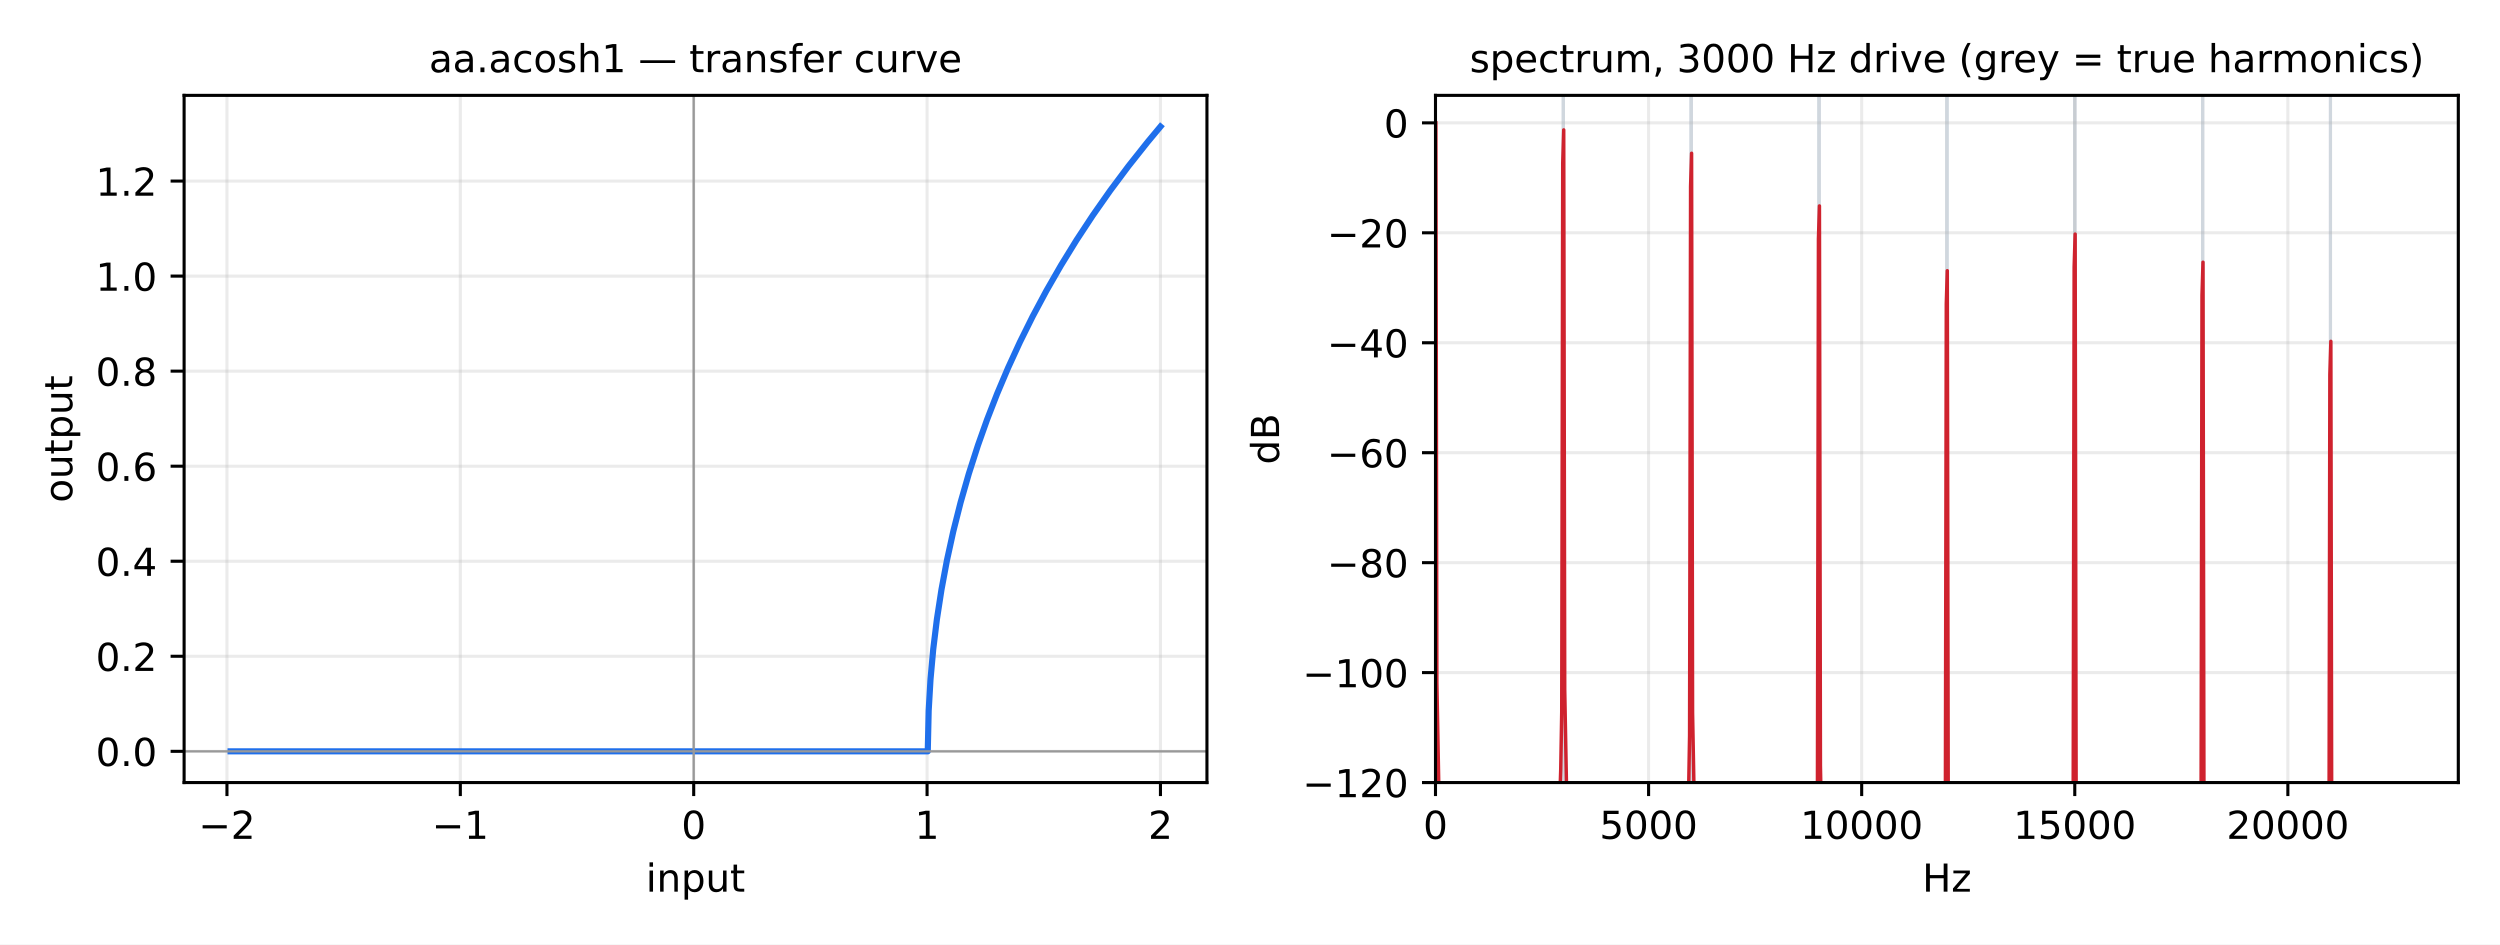
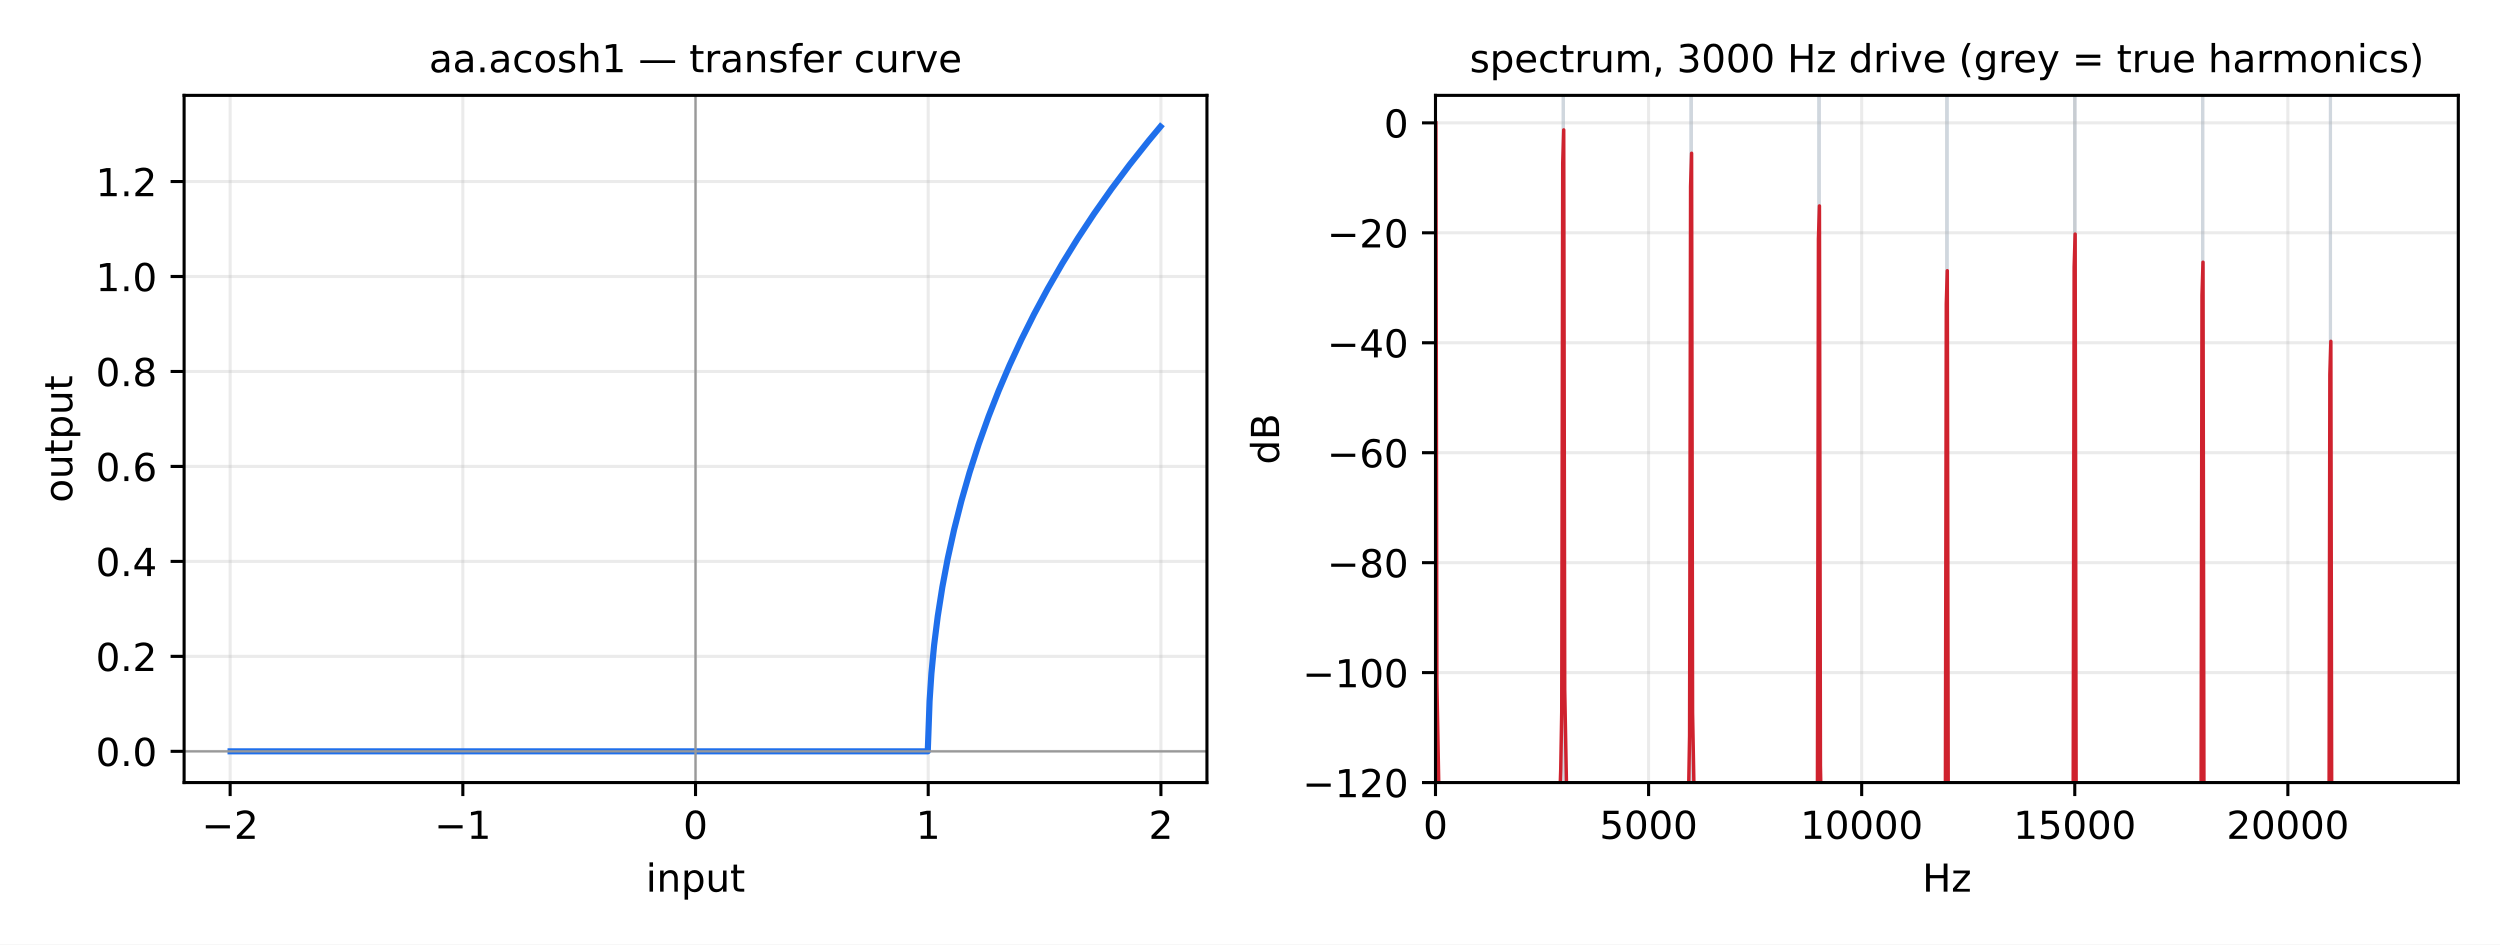
<svg xmlns="http://www.w3.org/2000/svg" xmlns:xlink="http://www.w3.org/1999/xlink" width="648pt" height="244.8pt" viewBox="0 0 648 244.8" version="1.1">
  <defs>
    <style type="text/css">*{stroke-linejoin: round; stroke-linecap: butt}</style>
  </defs>
  <g id="figure_1">
    <g id="patch_1">
      <path d="M 0 244.8  L 648 244.8  L 648 0  L 0 0  z " style="fill: #ffffff" />
    </g>
    <g id="axes_1">
      <g id="patch_2">
        <path d="M 47.72 202.84  L 312.84 202.84  L 312.84 24.72  L 47.72 24.72  z " style="fill: #ffffff" />
      </g>
      <g id="matplotlib.axis_1">
        <g id="xtick_1">
          <g id="line2d_1">
-             <path d="M 58.826 202.84  L 58.826 24.72  " clip-path="url(#p6311c42040)" style="fill: none; stroke: #b0b0b0; stroke-opacity: 0.25; stroke-width: 0.8; stroke-linecap: square" />
+             <path d="M 59.653 202.84  L 59.653 24.72  " clip-path="url(#p34c093d762)" style="fill: none; stroke: #b0b0b0; stroke-opacity: 0.25; stroke-width: 0.8; stroke-linecap: square" />
          </g>
          <g id="line2d_2">
            <defs>
-               <path id="medf3934afb" d="M 0 0  L 0 3.5  " style="stroke: #000000; stroke-width: 0.8" />
+               <path id="mb1ca23ae90" d="M 0 0  L 0 3.5  " style="stroke: #000000; stroke-width: 0.8" />
            </defs>
            <g>
-               <use xlink:href="#medf3934afb" x="58.826" y="202.84" style="stroke: #000000; stroke-width: 0.8" />
+               <use xlink:href="#mb1ca23ae90" x="59.653" y="202.84" style="stroke: #000000; stroke-width: 0.8" />
            </g>
          </g>
          <g id="text_1">
-             <text style="font: 10px 'DejaVu Sans', 'Bitstream Vera Sans', 'Computer Modern Sans Serif', 'Lucida Grande', 'Verdana', 'Geneva', 'Lucid', 'Arial', 'Helvetica', 'Avant Garde', sans-serif; text-anchor: middle" x="58.826" y="217.438" transform="rotate(-0 58.82574 217.4384)">−2</text>
+             <text style="font: 10px 'DejaVu Sans', 'Bitstream Vera Sans', 'Computer Modern Sans Serif', 'Lucida Grande', 'Verdana', 'Geneva', 'Lucid', 'Arial', 'Helvetica', 'Avant Garde', sans-serif; text-anchor: middle" x="59.653" y="217.438" transform="rotate(-0 59.65311 217.4384)">−2</text>
          </g>
        </g>
        <g id="xtick_2">
          <g id="line2d_3">
-             <path d="M 119.317 202.84  L 119.317 24.72  " clip-path="url(#p6311c42040)" style="fill: none; stroke: #b0b0b0; stroke-opacity: 0.25; stroke-width: 0.8; stroke-linecap: square" />
+             <path d="M 119.967 202.84  L 119.967 24.72  " clip-path="url(#p34c093d762)" style="fill: none; stroke: #b0b0b0; stroke-opacity: 0.25; stroke-width: 0.8; stroke-linecap: square" />
          </g>
          <g id="line2d_4">
            <g>
-               <use xlink:href="#medf3934afb" x="119.317" y="202.84" style="stroke: #000000; stroke-width: 0.8" />
+               <use xlink:href="#mb1ca23ae90" x="119.967" y="202.84" style="stroke: #000000; stroke-width: 0.8" />
            </g>
          </g>
          <g id="text_2">
-             <text style="font: 10px 'DejaVu Sans', 'Bitstream Vera Sans', 'Computer Modern Sans Serif', 'Lucida Grande', 'Verdana', 'Geneva', 'Lucid', 'Arial', 'Helvetica', 'Avant Garde', sans-serif; text-anchor: middle" x="119.317" y="217.438" transform="rotate(-0 119.3166 217.4384)">−1</text>
+             <text style="font: 10px 'DejaVu Sans', 'Bitstream Vera Sans', 'Computer Modern Sans Serif', 'Lucida Grande', 'Verdana', 'Geneva', 'Lucid', 'Arial', 'Helvetica', 'Avant Garde', sans-serif; text-anchor: middle" x="119.967" y="217.438" transform="rotate(-0 119.9666 217.4384)">−1</text>
          </g>
        </g>
        <g id="xtick_3">
          <g id="line2d_5">
-             <path d="M 179.807 202.84  L 179.807 24.72  " clip-path="url(#p6311c42040)" style="fill: none; stroke: #b0b0b0; stroke-opacity: 0.25; stroke-width: 0.8; stroke-linecap: square" />
+             <path d="M 180.28 202.84  L 180.28 24.72  " clip-path="url(#p34c093d762)" style="fill: none; stroke: #b0b0b0; stroke-opacity: 0.25; stroke-width: 0.8; stroke-linecap: square" />
          </g>
          <g id="line2d_6">
            <g>
-               <use xlink:href="#medf3934afb" x="179.807" y="202.84" style="stroke: #000000; stroke-width: 0.8" />
+               <use xlink:href="#mb1ca23ae90" x="180.28" y="202.84" style="stroke: #000000; stroke-width: 0.8" />
            </g>
          </g>
          <g id="text_3">
-             <text style="font: 10px 'DejaVu Sans', 'Bitstream Vera Sans', 'Computer Modern Sans Serif', 'Lucida Grande', 'Verdana', 'Geneva', 'Lucid', 'Arial', 'Helvetica', 'Avant Garde', sans-serif; text-anchor: middle" x="179.807" y="217.438" transform="rotate(-0 179.8074 217.4384)">0</text>
+             <text style="font: 10px 'DejaVu Sans', 'Bitstream Vera Sans', 'Computer Modern Sans Serif', 'Lucida Grande', 'Verdana', 'Geneva', 'Lucid', 'Arial', 'Helvetica', 'Avant Garde', sans-serif; text-anchor: middle" x="180.28" y="217.438" transform="rotate(-0 180.28 217.4384)">0</text>
          </g>
        </g>
        <g id="xtick_4">
          <g id="line2d_7">
-             <path d="M 240.298 202.84  L 240.298 24.72  " clip-path="url(#p6311c42040)" style="fill: none; stroke: #b0b0b0; stroke-opacity: 0.25; stroke-width: 0.8; stroke-linecap: square" />
+             <path d="M 240.593 202.84  L 240.593 24.72  " clip-path="url(#p34c093d762)" style="fill: none; stroke: #b0b0b0; stroke-opacity: 0.25; stroke-width: 0.8; stroke-linecap: square" />
          </g>
          <g id="line2d_8">
            <g>
-               <use xlink:href="#medf3934afb" x="240.298" y="202.84" style="stroke: #000000; stroke-width: 0.8" />
+               <use xlink:href="#mb1ca23ae90" x="240.593" y="202.84" style="stroke: #000000; stroke-width: 0.8" />
            </g>
          </g>
          <g id="text_4">
-             <text style="font: 10px 'DejaVu Sans', 'Bitstream Vera Sans', 'Computer Modern Sans Serif', 'Lucida Grande', 'Verdana', 'Geneva', 'Lucid', 'Arial', 'Helvetica', 'Avant Garde', sans-serif; text-anchor: middle" x="240.298" y="217.438" transform="rotate(-0 240.2983 217.4384)">1</text>
+             <text style="font: 10px 'DejaVu Sans', 'Bitstream Vera Sans', 'Computer Modern Sans Serif', 'Lucida Grande', 'Verdana', 'Geneva', 'Lucid', 'Arial', 'Helvetica', 'Avant Garde', sans-serif; text-anchor: middle" x="240.593" y="217.438" transform="rotate(-0 240.5934 217.4384)">1</text>
          </g>
        </g>
        <g id="xtick_5">
          <g id="line2d_9">
-             <path d="M 300.789 202.84  L 300.789 24.72  " clip-path="url(#p6311c42040)" style="fill: none; stroke: #b0b0b0; stroke-opacity: 0.25; stroke-width: 0.8; stroke-linecap: square" />
+             <path d="M 300.907 202.84  L 300.907 24.72  " clip-path="url(#p34c093d762)" style="fill: none; stroke: #b0b0b0; stroke-opacity: 0.25; stroke-width: 0.8; stroke-linecap: square" />
          </g>
          <g id="line2d_10">
            <g>
-               <use xlink:href="#medf3934afb" x="300.789" y="202.84" style="stroke: #000000; stroke-width: 0.8" />
+               <use xlink:href="#mb1ca23ae90" x="300.907" y="202.84" style="stroke: #000000; stroke-width: 0.8" />
            </g>
          </g>
          <g id="text_5">
-             <text style="font: 10px 'DejaVu Sans', 'Bitstream Vera Sans', 'Computer Modern Sans Serif', 'Lucida Grande', 'Verdana', 'Geneva', 'Lucid', 'Arial', 'Helvetica', 'Avant Garde', sans-serif; text-anchor: middle" x="300.789" y="217.438" transform="rotate(-0 300.7891 217.4384)">2</text>
+             <text style="font: 10px 'DejaVu Sans', 'Bitstream Vera Sans', 'Computer Modern Sans Serif', 'Lucida Grande', 'Verdana', 'Geneva', 'Lucid', 'Arial', 'Helvetica', 'Avant Garde', sans-serif; text-anchor: middle" x="300.907" y="217.438" transform="rotate(-0 300.9069 217.4384)">2</text>
          </g>
        </g>
        <g id="text_6">
          <text style="font: 10px 'DejaVu Sans', 'Bitstream Vera Sans', 'Computer Modern Sans Serif', 'Lucida Grande', 'Verdana', 'Geneva', 'Lucid', 'Arial', 'Helvetica', 'Avant Garde', sans-serif; text-anchor: middle" x="180.28" y="231.117" transform="rotate(-0 180.28 231.1166)">input</text>
        </g>
      </g>
      <g id="matplotlib.axis_2">
        <g id="ytick_1">
          <g id="line2d_11">
-             <path d="M 47.72 194.744  L 312.84 194.744  " clip-path="url(#p6311c42040)" style="fill: none; stroke: #b0b0b0; stroke-opacity: 0.25; stroke-width: 0.8; stroke-linecap: square" />
+             <path d="M 47.72 194.744  L 312.84 194.744  " clip-path="url(#p34c093d762)" style="fill: none; stroke: #b0b0b0; stroke-opacity: 0.25; stroke-width: 0.8; stroke-linecap: square" />
          </g>
          <g id="line2d_12">
            <defs>
-               <path id="m9a83f9757c" d="M 0 0  L -3.5 0  " style="stroke: #000000; stroke-width: 0.8" />
+               <path id="m9cd83eeede" d="M 0 0  L -3.5 0  " style="stroke: #000000; stroke-width: 0.8" />
            </defs>
            <g>
-               <use xlink:href="#m9a83f9757c" x="47.72" y="194.744" style="stroke: #000000; stroke-width: 0.8" />
+               <use xlink:href="#m9cd83eeede" x="47.72" y="194.744" style="stroke: #000000; stroke-width: 0.8" />
            </g>
          </g>
          <g id="text_7">
            <text style="font: 10px 'DejaVu Sans', 'Bitstream Vera Sans', 'Computer Modern Sans Serif', 'Lucida Grande', 'Verdana', 'Geneva', 'Lucid', 'Arial', 'Helvetica', 'Avant Garde', sans-serif; text-anchor: end" x="40.72" y="198.543" transform="rotate(-0 40.72 198.5429)">0.0</text>
          </g>
        </g>
        <g id="ytick_2">
          <g id="line2d_13">
-             <path d="M 47.72 170.108  L 312.84 170.108  " clip-path="url(#p6311c42040)" style="fill: none; stroke: #b0b0b0; stroke-opacity: 0.25; stroke-width: 0.8; stroke-linecap: square" />
+             <path d="M 47.72 170.129  L 312.84 170.129  " clip-path="url(#p34c093d762)" style="fill: none; stroke: #b0b0b0; stroke-opacity: 0.25; stroke-width: 0.8; stroke-linecap: square" />
          </g>
          <g id="line2d_14">
            <g>
-               <use xlink:href="#m9a83f9757c" x="47.72" y="170.108" style="stroke: #000000; stroke-width: 0.8" />
+               <use xlink:href="#m9cd83eeede" x="47.72" y="170.129" style="stroke: #000000; stroke-width: 0.8" />
            </g>
          </g>
          <g id="text_8">
-             <text style="font: 10px 'DejaVu Sans', 'Bitstream Vera Sans', 'Computer Modern Sans Serif', 'Lucida Grande', 'Verdana', 'Geneva', 'Lucid', 'Arial', 'Helvetica', 'Avant Garde', sans-serif; text-anchor: end" x="40.72" y="173.907" transform="rotate(-0 40.72 173.9069)">0.2</text>
+             <text style="font: 10px 'DejaVu Sans', 'Bitstream Vera Sans', 'Computer Modern Sans Serif', 'Lucida Grande', 'Verdana', 'Geneva', 'Lucid', 'Arial', 'Helvetica', 'Avant Garde', sans-serif; text-anchor: end" x="40.72" y="173.928" transform="rotate(-0 40.72 173.928)">0.2</text>
          </g>
        </g>
        <g id="ytick_3">
          <g id="line2d_15">
-             <path d="M 47.72 145.472  L 312.84 145.472  " clip-path="url(#p6311c42040)" style="fill: none; stroke: #b0b0b0; stroke-opacity: 0.25; stroke-width: 0.8; stroke-linecap: square" />
+             <path d="M 47.72 145.514  L 312.84 145.514  " clip-path="url(#p34c093d762)" style="fill: none; stroke: #b0b0b0; stroke-opacity: 0.25; stroke-width: 0.8; stroke-linecap: square" />
          </g>
          <g id="line2d_16">
            <g>
-               <use xlink:href="#m9a83f9757c" x="47.72" y="145.472" style="stroke: #000000; stroke-width: 0.8" />
+               <use xlink:href="#m9cd83eeede" x="47.72" y="145.514" style="stroke: #000000; stroke-width: 0.8" />
            </g>
          </g>
          <g id="text_9">
-             <text style="font: 10px 'DejaVu Sans', 'Bitstream Vera Sans', 'Computer Modern Sans Serif', 'Lucida Grande', 'Verdana', 'Geneva', 'Lucid', 'Arial', 'Helvetica', 'Avant Garde', sans-serif; text-anchor: end" x="40.72" y="149.271" transform="rotate(-0 40.72 149.2709)">0.4</text>
+             <text style="font: 10px 'DejaVu Sans', 'Bitstream Vera Sans', 'Computer Modern Sans Serif', 'Lucida Grande', 'Verdana', 'Geneva', 'Lucid', 'Arial', 'Helvetica', 'Avant Garde', sans-serif; text-anchor: end" x="40.72" y="149.313" transform="rotate(-0 40.72 149.3132)">0.4</text>
          </g>
        </g>
        <g id="ytick_4">
          <g id="line2d_17">
-             <path d="M 47.72 120.836  L 312.84 120.836  " clip-path="url(#p6311c42040)" style="fill: none; stroke: #b0b0b0; stroke-opacity: 0.25; stroke-width: 0.8; stroke-linecap: square" />
+             <path d="M 47.72 120.899  L 312.84 120.899  " clip-path="url(#p34c093d762)" style="fill: none; stroke: #b0b0b0; stroke-opacity: 0.25; stroke-width: 0.8; stroke-linecap: square" />
          </g>
          <g id="line2d_18">
            <g>
-               <use xlink:href="#m9a83f9757c" x="47.72" y="120.836" style="stroke: #000000; stroke-width: 0.8" />
+               <use xlink:href="#m9cd83eeede" x="47.72" y="120.899" style="stroke: #000000; stroke-width: 0.8" />
            </g>
          </g>
          <g id="text_10">
-             <text style="font: 10px 'DejaVu Sans', 'Bitstream Vera Sans', 'Computer Modern Sans Serif', 'Lucida Grande', 'Verdana', 'Geneva', 'Lucid', 'Arial', 'Helvetica', 'Avant Garde', sans-serif; text-anchor: end" x="40.72" y="124.635" transform="rotate(-0 40.72 124.6349)">0.6</text>
+             <text style="font: 10px 'DejaVu Sans', 'Bitstream Vera Sans', 'Computer Modern Sans Serif', 'Lucida Grande', 'Verdana', 'Geneva', 'Lucid', 'Arial', 'Helvetica', 'Avant Garde', sans-serif; text-anchor: end" x="40.72" y="124.698" transform="rotate(-0 40.72 124.6983)">0.6</text>
          </g>
        </g>
        <g id="ytick_5">
          <g id="line2d_19">
-             <path d="M 47.72 96.2  L 312.84 96.2  " clip-path="url(#p6311c42040)" style="fill: none; stroke: #b0b0b0; stroke-opacity: 0.25; stroke-width: 0.8; stroke-linecap: square" />
+             <path d="M 47.72 96.284  L 312.84 96.284  " clip-path="url(#p34c093d762)" style="fill: none; stroke: #b0b0b0; stroke-opacity: 0.25; stroke-width: 0.8; stroke-linecap: square" />
          </g>
          <g id="line2d_20">
            <g>
-               <use xlink:href="#m9a83f9757c" x="47.72" y="96.2" style="stroke: #000000; stroke-width: 0.8" />
+               <use xlink:href="#m9cd83eeede" x="47.72" y="96.284" style="stroke: #000000; stroke-width: 0.8" />
            </g>
          </g>
          <g id="text_11">
-             <text style="font: 10px 'DejaVu Sans', 'Bitstream Vera Sans', 'Computer Modern Sans Serif', 'Lucida Grande', 'Verdana', 'Geneva', 'Lucid', 'Arial', 'Helvetica', 'Avant Garde', sans-serif; text-anchor: end" x="40.72" y="99.999" transform="rotate(-0 40.72 99.99887)">0.8</text>
+             <text style="font: 10px 'DejaVu Sans', 'Bitstream Vera Sans', 'Computer Modern Sans Serif', 'Lucida Grande', 'Verdana', 'Geneva', 'Lucid', 'Arial', 'Helvetica', 'Avant Garde', sans-serif; text-anchor: end" x="40.72" y="100.084" transform="rotate(-0 40.72 100.0835)">0.8</text>
          </g>
        </g>
        <g id="ytick_6">
          <g id="line2d_21">
-             <path d="M 47.72 71.564  L 312.84 71.564  " clip-path="url(#p6311c42040)" style="fill: none; stroke: #b0b0b0; stroke-opacity: 0.25; stroke-width: 0.8; stroke-linecap: square" />
+             <path d="M 47.72 71.669  L 312.84 71.669  " clip-path="url(#p34c093d762)" style="fill: none; stroke: #b0b0b0; stroke-opacity: 0.25; stroke-width: 0.8; stroke-linecap: square" />
          </g>
          <g id="line2d_22">
            <g>
-               <use xlink:href="#m9a83f9757c" x="47.72" y="71.564" style="stroke: #000000; stroke-width: 0.8" />
+               <use xlink:href="#m9cd83eeede" x="47.72" y="71.669" style="stroke: #000000; stroke-width: 0.8" />
            </g>
          </g>
          <g id="text_12">
-             <text style="font: 10px 'DejaVu Sans', 'Bitstream Vera Sans', 'Computer Modern Sans Serif', 'Lucida Grande', 'Verdana', 'Geneva', 'Lucid', 'Arial', 'Helvetica', 'Avant Garde', sans-serif; text-anchor: end" x="40.72" y="75.363" transform="rotate(-0 40.72 75.36288)">1.0</text>
+             <text style="font: 10px 'DejaVu Sans', 'Bitstream Vera Sans', 'Computer Modern Sans Serif', 'Lucida Grande', 'Verdana', 'Geneva', 'Lucid', 'Arial', 'Helvetica', 'Avant Garde', sans-serif; text-anchor: end" x="40.72" y="75.469" transform="rotate(-0 40.72 75.46867)">1.0</text>
          </g>
        </g>
        <g id="ytick_7">
          <g id="line2d_23">
-             <path d="M 47.72 46.928  L 312.84 46.928  " clip-path="url(#p6311c42040)" style="fill: none; stroke: #b0b0b0; stroke-opacity: 0.25; stroke-width: 0.8; stroke-linecap: square" />
+             <path d="M 47.72 47.055  L 312.84 47.055  " clip-path="url(#p34c093d762)" style="fill: none; stroke: #b0b0b0; stroke-opacity: 0.25; stroke-width: 0.8; stroke-linecap: square" />
          </g>
          <g id="line2d_24">
            <g>
-               <use xlink:href="#m9a83f9757c" x="47.72" y="46.928" style="stroke: #000000; stroke-width: 0.8" />
+               <use xlink:href="#m9cd83eeede" x="47.72" y="47.055" style="stroke: #000000; stroke-width: 0.8" />
            </g>
          </g>
          <g id="text_13">
-             <text style="font: 10px 'DejaVu Sans', 'Bitstream Vera Sans', 'Computer Modern Sans Serif', 'Lucida Grande', 'Verdana', 'Geneva', 'Lucid', 'Arial', 'Helvetica', 'Avant Garde', sans-serif; text-anchor: end" x="40.72" y="50.727" transform="rotate(-0 40.72 50.72688)">1.2</text>
+             <text style="font: 10px 'DejaVu Sans', 'Bitstream Vera Sans', 'Computer Modern Sans Serif', 'Lucida Grande', 'Verdana', 'Geneva', 'Lucid', 'Arial', 'Helvetica', 'Avant Garde', sans-serif; text-anchor: end" x="40.72" y="50.854" transform="rotate(-0 40.72 50.85383)">1.2</text>
          </g>
        </g>
        <g id="text_14">
          <text style="font: 10px 'DejaVu Sans', 'Bitstream Vera Sans', 'Computer Modern Sans Serif', 'Lucida Grande', 'Verdana', 'Geneva', 'Lucid', 'Arial', 'Helvetica', 'Avant Garde', sans-serif; text-anchor: middle" x="18.737" y="113.78" transform="rotate(-90 18.73719 113.78)">output</text>
        </g>
      </g>
      <g id="line2d_25">
-         <path d="M 59.771 194.744  L 240.475 194.744  L 240.712 184.205  L 241.185 176.101  L 241.895 168.265  L 242.841 160.532  L 244.023 152.866  L 245.442 145.258  L 247.098 137.707  L 248.99 130.215  L 251.119 122.785  L 253.484 115.422  L 255.849 108.763  L 258.451 102.067  L 261.29 95.362  L 264.364 88.666  L 267.676 81.995  L 271.224 75.362  L 275.008 68.777  L 279.029 62.246  L 283.286 55.778  L 287.78 49.376  L 292.511 43.046  L 297.478 36.79  L 300.789 32.816  L 300.789 32.816  " clip-path="url(#p6311c42040)" style="fill: none; stroke: #1f6feb; stroke-width: 1.6; stroke-linecap: square" />
+         <path d="M 59.771 194.744  L 240.476 194.744  L 240.947 181.707  L 241.418 174.597  L 242.125 167.2  L 243.067 159.717  L 244.245 152.214  L 245.659 144.721  L 247.308 137.257  L 249.193 129.833  L 251.313 122.459  L 253.669 115.142  L 256.261 107.889  L 258.852 101.278  L 261.68 94.647  L 264.742 88.018  L 268.041 81.407  L 271.575 74.828  L 275.344 68.291  L 279.35 61.805  L 283.59 55.377  L 288.067 49.013  L 292.779 42.717  L 297.726 36.493  L 300.789 32.816  L 300.789 32.816  " clip-path="url(#p34c093d762)" style="fill: none; stroke: #1f6feb; stroke-width: 1.6; stroke-linecap: square" />
      </g>
      <g id="line2d_26">
-         <path d="M 47.72 194.744  L 312.84 194.744  " clip-path="url(#p6311c42040)" style="fill: none; stroke: #999999; stroke-width: 0.6; stroke-linecap: square" />
+         <path d="M 47.72 194.744  L 312.84 194.744  " clip-path="url(#p34c093d762)" style="fill: none; stroke: #999999; stroke-width: 0.6; stroke-linecap: square" />
      </g>
      <g id="line2d_27">
-         <path d="M 179.807 202.84  L 179.807 24.72  " clip-path="url(#p6311c42040)" style="fill: none; stroke: #999999; stroke-width: 0.6; stroke-linecap: square" />
+         <path d="M 180.28 202.84  L 180.28 24.72  " clip-path="url(#p34c093d762)" style="fill: none; stroke: #999999; stroke-width: 0.6; stroke-linecap: square" />
      </g>
      <g id="patch_3">
        <path d="M 47.72 202.84  L 47.72 24.72  " style="fill: none; stroke: #000000; stroke-width: 0.8; stroke-linejoin: miter; stroke-linecap: square" />
      </g>
      <g id="patch_4">
        <path d="M 312.84 202.84  L 312.84 24.72  " style="fill: none; stroke: #000000; stroke-width: 0.8; stroke-linejoin: miter; stroke-linecap: square" />
      </g>
      <g id="patch_5">
        <path d="M 47.72 202.84  L 312.84 202.84  " style="fill: none; stroke: #000000; stroke-width: 0.8; stroke-linejoin: miter; stroke-linecap: square" />
      </g>
      <g id="patch_6">
        <path d="M 47.72 24.72  L 312.84 24.72  " style="fill: none; stroke: #000000; stroke-width: 0.8; stroke-linejoin: miter; stroke-linecap: square" />
      </g>
      <g id="text_15">
        <text style="font: 10px 'DejaVu Sans', 'Bitstream Vera Sans', 'Computer Modern Sans Serif', 'Lucida Grande', 'Verdana', 'Geneva', 'Lucid', 'Arial', 'Helvetica', 'Avant Garde', sans-serif; text-anchor: middle" x="180.28" y="18.72" transform="rotate(-0 180.28 18.72)">aa.acosh1 — transfer curve</text>
      </g>
    </g>
    <g id="axes_2">
      <g id="patch_7">
        <path d="M 372.08 202.84  L 637.2 202.84  L 637.2 24.72  L 372.08 24.72  z " style="fill: #ffffff" />
      </g>
      <g id="line2d_28">
-         <path d="M 405.22 202.84  L 405.22 24.72  " clip-path="url(#pa949a6bec8)" style="fill: none; stroke: #d0d7de; stroke-width: 0.8; stroke-linecap: square" />
+         <path d="M 405.22 202.84  L 405.22 24.72  " clip-path="url(#p28ffffd0c8)" style="fill: none; stroke: #d0d7de; stroke-width: 0.8; stroke-linecap: square" />
      </g>
      <g id="line2d_29">
-         <path d="M 438.36 202.84  L 438.36 24.72  " clip-path="url(#pa949a6bec8)" style="fill: none; stroke: #d0d7de; stroke-width: 0.8; stroke-linecap: square" />
+         <path d="M 438.36 202.84  L 438.36 24.72  " clip-path="url(#p28ffffd0c8)" style="fill: none; stroke: #d0d7de; stroke-width: 0.8; stroke-linecap: square" />
      </g>
      <g id="line2d_30">
-         <path d="M 471.5 202.84  L 471.5 24.72  " clip-path="url(#pa949a6bec8)" style="fill: none; stroke: #d0d7de; stroke-width: 0.8; stroke-linecap: square" />
+         <path d="M 471.5 202.84  L 471.5 24.72  " clip-path="url(#p28ffffd0c8)" style="fill: none; stroke: #d0d7de; stroke-width: 0.8; stroke-linecap: square" />
      </g>
      <g id="line2d_31">
-         <path d="M 504.64 202.84  L 504.64 24.72  " clip-path="url(#pa949a6bec8)" style="fill: none; stroke: #d0d7de; stroke-width: 0.8; stroke-linecap: square" />
+         <path d="M 504.64 202.84  L 504.64 24.72  " clip-path="url(#p28ffffd0c8)" style="fill: none; stroke: #d0d7de; stroke-width: 0.8; stroke-linecap: square" />
      </g>
      <g id="line2d_32">
-         <path d="M 537.78 202.84  L 537.78 24.72  " clip-path="url(#pa949a6bec8)" style="fill: none; stroke: #d0d7de; stroke-width: 0.8; stroke-linecap: square" />
+         <path d="M 537.78 202.84  L 537.78 24.72  " clip-path="url(#p28ffffd0c8)" style="fill: none; stroke: #d0d7de; stroke-width: 0.8; stroke-linecap: square" />
      </g>
      <g id="line2d_33">
-         <path d="M 570.92 202.84  L 570.92 24.72  " clip-path="url(#pa949a6bec8)" style="fill: none; stroke: #d0d7de; stroke-width: 0.8; stroke-linecap: square" />
+         <path d="M 570.92 202.84  L 570.92 24.72  " clip-path="url(#p28ffffd0c8)" style="fill: none; stroke: #d0d7de; stroke-width: 0.8; stroke-linecap: square" />
      </g>
      <g id="line2d_34">
-         <path d="M 604.06 202.84  L 604.06 24.72  " clip-path="url(#pa949a6bec8)" style="fill: none; stroke: #d0d7de; stroke-width: 0.8; stroke-linecap: square" />
+         <path d="M 604.06 202.84  L 604.06 24.72  " clip-path="url(#p28ffffd0c8)" style="fill: none; stroke: #d0d7de; stroke-width: 0.8; stroke-linecap: square" />
      </g>
      <g id="line2d_35">
-         <path d="M 637.2 202.84  L 637.2 24.72  " clip-path="url(#pa949a6bec8)" style="fill: none; stroke: #d0d7de; stroke-width: 0.8; stroke-linecap: square" />
+         <path d="M 637.2 202.84  L 637.2 24.72  " clip-path="url(#p28ffffd0c8)" style="fill: none; stroke: #d0d7de; stroke-width: 0.8; stroke-linecap: square" />
      </g>
      <g id="line2d_36">
-         <path d="M 604.06 202.84  L 604.06 24.72  " clip-path="url(#pa949a6bec8)" style="fill: none; stroke: #d0d7de; stroke-width: 0.8; stroke-linecap: square" />
+         <path d="M 604.06 202.84  L 604.06 24.72  " clip-path="url(#p28ffffd0c8)" style="fill: none; stroke: #d0d7de; stroke-width: 0.8; stroke-linecap: square" />
      </g>
      <g id="line2d_37">
-         <path d="M 570.92 202.84  L 570.92 24.72  " clip-path="url(#pa949a6bec8)" style="fill: none; stroke: #d0d7de; stroke-width: 0.8; stroke-linecap: square" />
+         <path d="M 570.92 202.84  L 570.92 24.72  " clip-path="url(#p28ffffd0c8)" style="fill: none; stroke: #d0d7de; stroke-width: 0.8; stroke-linecap: square" />
      </g>
      <g id="line2d_38">
-         <path d="M 537.78 202.84  L 537.78 24.72  " clip-path="url(#pa949a6bec8)" style="fill: none; stroke: #d0d7de; stroke-width: 0.8; stroke-linecap: square" />
+         <path d="M 537.78 202.84  L 537.78 24.72  " clip-path="url(#p28ffffd0c8)" style="fill: none; stroke: #d0d7de; stroke-width: 0.8; stroke-linecap: square" />
      </g>
      <g id="line2d_39">
-         <path d="M 504.64 202.84  L 504.64 24.72  " clip-path="url(#pa949a6bec8)" style="fill: none; stroke: #d0d7de; stroke-width: 0.8; stroke-linecap: square" />
+         <path d="M 504.64 202.84  L 504.64 24.72  " clip-path="url(#p28ffffd0c8)" style="fill: none; stroke: #d0d7de; stroke-width: 0.8; stroke-linecap: square" />
      </g>
      <g id="line2d_40">
-         <path d="M 471.5 202.84  L 471.5 24.72  " clip-path="url(#pa949a6bec8)" style="fill: none; stroke: #d0d7de; stroke-width: 0.8; stroke-linecap: square" />
+         <path d="M 471.5 202.84  L 471.5 24.72  " clip-path="url(#p28ffffd0c8)" style="fill: none; stroke: #d0d7de; stroke-width: 0.8; stroke-linecap: square" />
      </g>
      <g id="line2d_41">
-         <path d="M 438.36 202.84  L 438.36 24.72  " clip-path="url(#pa949a6bec8)" style="fill: none; stroke: #d0d7de; stroke-width: 0.8; stroke-linecap: square" />
+         <path d="M 438.36 202.84  L 438.36 24.72  " clip-path="url(#p28ffffd0c8)" style="fill: none; stroke: #d0d7de; stroke-width: 0.8; stroke-linecap: square" />
      </g>
      <g id="line2d_42">
-         <path d="M 405.22 202.84  L 405.22 24.72  " clip-path="url(#pa949a6bec8)" style="fill: none; stroke: #d0d7de; stroke-width: 0.8; stroke-linecap: square" />
+         <path d="M 405.22 202.84  L 405.22 24.72  " clip-path="url(#p28ffffd0c8)" style="fill: none; stroke: #d0d7de; stroke-width: 0.8; stroke-linecap: square" />
      </g>
      <g id="line2d_43">
-         <path d="M 405.22 202.84  L 405.22 24.72  " clip-path="url(#pa949a6bec8)" style="fill: none; stroke: #d0d7de; stroke-width: 0.8; stroke-linecap: square" />
+         <path d="M 405.22 202.84  L 405.22 24.72  " clip-path="url(#p28ffffd0c8)" style="fill: none; stroke: #d0d7de; stroke-width: 0.8; stroke-linecap: square" />
      </g>
      <g id="line2d_44">
-         <path d="M 438.36 202.84  L 438.36 24.72  " clip-path="url(#pa949a6bec8)" style="fill: none; stroke: #d0d7de; stroke-width: 0.8; stroke-linecap: square" />
+         <path d="M 438.36 202.84  L 438.36 24.72  " clip-path="url(#p28ffffd0c8)" style="fill: none; stroke: #d0d7de; stroke-width: 0.8; stroke-linecap: square" />
      </g>
      <g id="line2d_45">
-         <path d="M 471.5 202.84  L 471.5 24.72  " clip-path="url(#pa949a6bec8)" style="fill: none; stroke: #d0d7de; stroke-width: 0.8; stroke-linecap: square" />
+         <path d="M 471.5 202.84  L 471.5 24.72  " clip-path="url(#p28ffffd0c8)" style="fill: none; stroke: #d0d7de; stroke-width: 0.8; stroke-linecap: square" />
      </g>
      <g id="line2d_46">
-         <path d="M 504.64 202.84  L 504.64 24.72  " clip-path="url(#pa949a6bec8)" style="fill: none; stroke: #d0d7de; stroke-width: 0.8; stroke-linecap: square" />
+         <path d="M 504.64 202.84  L 504.64 24.72  " clip-path="url(#p28ffffd0c8)" style="fill: none; stroke: #d0d7de; stroke-width: 0.8; stroke-linecap: square" />
      </g>
      <g id="line2d_47">
-         <path d="M 537.78 202.84  L 537.78 24.72  " clip-path="url(#pa949a6bec8)" style="fill: none; stroke: #d0d7de; stroke-width: 0.8; stroke-linecap: square" />
+         <path d="M 537.78 202.84  L 537.78 24.72  " clip-path="url(#p28ffffd0c8)" style="fill: none; stroke: #d0d7de; stroke-width: 0.8; stroke-linecap: square" />
      </g>
      <g id="line2d_48">
-         <path d="M 570.92 202.84  L 570.92 24.72  " clip-path="url(#pa949a6bec8)" style="fill: none; stroke: #d0d7de; stroke-width: 0.8; stroke-linecap: square" />
+         <path d="M 570.92 202.84  L 570.92 24.72  " clip-path="url(#p28ffffd0c8)" style="fill: none; stroke: #d0d7de; stroke-width: 0.8; stroke-linecap: square" />
      </g>
      <g id="line2d_49">
-         <path d="M 604.06 202.84  L 604.06 24.72  " clip-path="url(#pa949a6bec8)" style="fill: none; stroke: #d0d7de; stroke-width: 0.8; stroke-linecap: square" />
+         <path d="M 604.06 202.84  L 604.06 24.72  " clip-path="url(#p28ffffd0c8)" style="fill: none; stroke: #d0d7de; stroke-width: 0.8; stroke-linecap: square" />
      </g>
      <g id="line2d_50">
-         <path d="M 637.2 202.84  L 637.2 24.72  " clip-path="url(#pa949a6bec8)" style="fill: none; stroke: #d0d7de; stroke-width: 0.8; stroke-linecap: square" />
+         <path d="M 637.2 202.84  L 637.2 24.72  " clip-path="url(#p28ffffd0c8)" style="fill: none; stroke: #d0d7de; stroke-width: 0.8; stroke-linecap: square" />
      </g>
      <g id="matplotlib.axis_3">
        <g id="xtick_6">
          <g id="line2d_51">
-             <path d="M 372.08 202.84  L 372.08 24.72  " clip-path="url(#pa949a6bec8)" style="fill: none; stroke: #b0b0b0; stroke-opacity: 0.25; stroke-width: 0.8; stroke-linecap: square" />
+             <path d="M 372.08 202.84  L 372.08 24.72  " clip-path="url(#p28ffffd0c8)" style="fill: none; stroke: #b0b0b0; stroke-opacity: 0.25; stroke-width: 0.8; stroke-linecap: square" />
          </g>
          <g id="line2d_52">
            <g>
-               <use xlink:href="#medf3934afb" x="372.08" y="202.84" style="stroke: #000000; stroke-width: 0.8" />
+               <use xlink:href="#mb1ca23ae90" x="372.08" y="202.84" style="stroke: #000000; stroke-width: 0.8" />
            </g>
          </g>
          <g id="text_16">
            <text style="font: 10px 'DejaVu Sans', 'Bitstream Vera Sans', 'Computer Modern Sans Serif', 'Lucida Grande', 'Verdana', 'Geneva', 'Lucid', 'Arial', 'Helvetica', 'Avant Garde', sans-serif; text-anchor: middle" x="372.08" y="217.438" transform="rotate(-0 372.08 217.4384)">0</text>
          </g>
        </g>
        <g id="xtick_7">
          <g id="line2d_53">
-             <path d="M 427.313 202.84  L 427.313 24.72  " clip-path="url(#pa949a6bec8)" style="fill: none; stroke: #b0b0b0; stroke-opacity: 0.25; stroke-width: 0.8; stroke-linecap: square" />
+             <path d="M 427.313 202.84  L 427.313 24.72  " clip-path="url(#p28ffffd0c8)" style="fill: none; stroke: #b0b0b0; stroke-opacity: 0.25; stroke-width: 0.8; stroke-linecap: square" />
          </g>
          <g id="line2d_54">
            <g>
-               <use xlink:href="#medf3934afb" x="427.313" y="202.84" style="stroke: #000000; stroke-width: 0.8" />
+               <use xlink:href="#mb1ca23ae90" x="427.313" y="202.84" style="stroke: #000000; stroke-width: 0.8" />
            </g>
          </g>
          <g id="text_17">
            <text style="font: 10px 'DejaVu Sans', 'Bitstream Vera Sans', 'Computer Modern Sans Serif', 'Lucida Grande', 'Verdana', 'Geneva', 'Lucid', 'Arial', 'Helvetica', 'Avant Garde', sans-serif; text-anchor: middle" x="427.313" y="217.438" transform="rotate(-0 427.3133 217.4384)">5000</text>
          </g>
        </g>
        <g id="xtick_8">
          <g id="line2d_55">
-             <path d="M 482.547 202.84  L 482.547 24.72  " clip-path="url(#pa949a6bec8)" style="fill: none; stroke: #b0b0b0; stroke-opacity: 0.25; stroke-width: 0.8; stroke-linecap: square" />
+             <path d="M 482.547 202.84  L 482.547 24.72  " clip-path="url(#p28ffffd0c8)" style="fill: none; stroke: #b0b0b0; stroke-opacity: 0.25; stroke-width: 0.8; stroke-linecap: square" />
          </g>
          <g id="line2d_56">
            <g>
-               <use xlink:href="#medf3934afb" x="482.547" y="202.84" style="stroke: #000000; stroke-width: 0.8" />
+               <use xlink:href="#mb1ca23ae90" x="482.547" y="202.84" style="stroke: #000000; stroke-width: 0.8" />
            </g>
          </g>
          <g id="text_18">
            <text style="font: 10px 'DejaVu Sans', 'Bitstream Vera Sans', 'Computer Modern Sans Serif', 'Lucida Grande', 'Verdana', 'Geneva', 'Lucid', 'Arial', 'Helvetica', 'Avant Garde', sans-serif; text-anchor: middle" x="482.547" y="217.438" transform="rotate(-0 482.5467 217.4384)">10000</text>
          </g>
        </g>
        <g id="xtick_9">
          <g id="line2d_57">
-             <path d="M 537.78 202.84  L 537.78 24.72  " clip-path="url(#pa949a6bec8)" style="fill: none; stroke: #b0b0b0; stroke-opacity: 0.25; stroke-width: 0.8; stroke-linecap: square" />
+             <path d="M 537.78 202.84  L 537.78 24.72  " clip-path="url(#p28ffffd0c8)" style="fill: none; stroke: #b0b0b0; stroke-opacity: 0.25; stroke-width: 0.8; stroke-linecap: square" />
          </g>
          <g id="line2d_58">
            <g>
-               <use xlink:href="#medf3934afb" x="537.78" y="202.84" style="stroke: #000000; stroke-width: 0.8" />
+               <use xlink:href="#mb1ca23ae90" x="537.78" y="202.84" style="stroke: #000000; stroke-width: 0.8" />
            </g>
          </g>
          <g id="text_19">
            <text style="font: 10px 'DejaVu Sans', 'Bitstream Vera Sans', 'Computer Modern Sans Serif', 'Lucida Grande', 'Verdana', 'Geneva', 'Lucid', 'Arial', 'Helvetica', 'Avant Garde', sans-serif; text-anchor: middle" x="537.78" y="217.438" transform="rotate(-0 537.78 217.4384)">15000</text>
          </g>
        </g>
        <g id="xtick_10">
          <g id="line2d_59">
-             <path d="M 593.013 202.84  L 593.013 24.72  " clip-path="url(#pa949a6bec8)" style="fill: none; stroke: #b0b0b0; stroke-opacity: 0.25; stroke-width: 0.8; stroke-linecap: square" />
+             <path d="M 593.013 202.84  L 593.013 24.72  " clip-path="url(#p28ffffd0c8)" style="fill: none; stroke: #b0b0b0; stroke-opacity: 0.25; stroke-width: 0.8; stroke-linecap: square" />
          </g>
          <g id="line2d_60">
            <g>
-               <use xlink:href="#medf3934afb" x="593.013" y="202.84" style="stroke: #000000; stroke-width: 0.8" />
+               <use xlink:href="#mb1ca23ae90" x="593.013" y="202.84" style="stroke: #000000; stroke-width: 0.8" />
            </g>
          </g>
          <g id="text_20">
            <text style="font: 10px 'DejaVu Sans', 'Bitstream Vera Sans', 'Computer Modern Sans Serif', 'Lucida Grande', 'Verdana', 'Geneva', 'Lucid', 'Arial', 'Helvetica', 'Avant Garde', sans-serif; text-anchor: middle" x="593.013" y="217.438" transform="rotate(-0 593.0133 217.4384)">20000</text>
          </g>
        </g>
        <g id="text_21">
          <text style="font: 10px 'DejaVu Sans', 'Bitstream Vera Sans', 'Computer Modern Sans Serif', 'Lucida Grande', 'Verdana', 'Geneva', 'Lucid', 'Arial', 'Helvetica', 'Avant Garde', sans-serif; text-anchor: middle" x="504.64" y="231.117" transform="rotate(-0 504.64 231.1166)">Hz</text>
        </g>
      </g>
      <g id="matplotlib.axis_4">
        <g id="ytick_8">
          <g id="line2d_61">
-             <path d="M 372.08 202.84  L 637.2 202.84  " clip-path="url(#pa949a6bec8)" style="fill: none; stroke: #b0b0b0; stroke-opacity: 0.25; stroke-width: 0.8; stroke-linecap: square" />
+             <path d="M 372.08 202.84  L 637.2 202.84  " clip-path="url(#p28ffffd0c8)" style="fill: none; stroke: #b0b0b0; stroke-opacity: 0.25; stroke-width: 0.8; stroke-linecap: square" />
          </g>
          <g id="line2d_62">
            <g>
-               <use xlink:href="#m9a83f9757c" x="372.08" y="202.84" style="stroke: #000000; stroke-width: 0.8" />
+               <use xlink:href="#m9cd83eeede" x="372.08" y="202.84" style="stroke: #000000; stroke-width: 0.8" />
            </g>
          </g>
          <g id="text_22">
            <text style="font: 10px 'DejaVu Sans', 'Bitstream Vera Sans', 'Computer Modern Sans Serif', 'Lucida Grande', 'Verdana', 'Geneva', 'Lucid', 'Arial', 'Helvetica', 'Avant Garde', sans-serif; text-anchor: end" x="365.08" y="206.639" transform="rotate(-0 365.08 206.6392)">−120</text>
          </g>
        </g>
        <g id="ytick_9">
          <g id="line2d_63">
-             <path d="M 372.08 174.341  L 637.2 174.341  " clip-path="url(#pa949a6bec8)" style="fill: none; stroke: #b0b0b0; stroke-opacity: 0.25; stroke-width: 0.8; stroke-linecap: square" />
+             <path d="M 372.08 174.341  L 637.2 174.341  " clip-path="url(#p28ffffd0c8)" style="fill: none; stroke: #b0b0b0; stroke-opacity: 0.25; stroke-width: 0.8; stroke-linecap: square" />
          </g>
          <g id="line2d_64">
            <g>
-               <use xlink:href="#m9a83f9757c" x="372.08" y="174.341" style="stroke: #000000; stroke-width: 0.8" />
+               <use xlink:href="#m9cd83eeede" x="372.08" y="174.341" style="stroke: #000000; stroke-width: 0.8" />
            </g>
          </g>
          <g id="text_23">
            <text style="font: 10px 'DejaVu Sans', 'Bitstream Vera Sans', 'Computer Modern Sans Serif', 'Lucida Grande', 'Verdana', 'Geneva', 'Lucid', 'Arial', 'Helvetica', 'Avant Garde', sans-serif; text-anchor: end" x="365.08" y="178.14" transform="rotate(-0 365.08 178.14)">−100</text>
          </g>
        </g>
        <g id="ytick_10">
          <g id="line2d_65">
-             <path d="M 372.08 145.842  L 637.2 145.842  " clip-path="url(#pa949a6bec8)" style="fill: none; stroke: #b0b0b0; stroke-opacity: 0.25; stroke-width: 0.8; stroke-linecap: square" />
+             <path d="M 372.08 145.842  L 637.2 145.842  " clip-path="url(#p28ffffd0c8)" style="fill: none; stroke: #b0b0b0; stroke-opacity: 0.25; stroke-width: 0.8; stroke-linecap: square" />
          </g>
          <g id="line2d_66">
            <g>
-               <use xlink:href="#m9a83f9757c" x="372.08" y="145.842" style="stroke: #000000; stroke-width: 0.8" />
+               <use xlink:href="#m9cd83eeede" x="372.08" y="145.842" style="stroke: #000000; stroke-width: 0.8" />
            </g>
          </g>
          <g id="text_24">
            <text style="font: 10px 'DejaVu Sans', 'Bitstream Vera Sans', 'Computer Modern Sans Serif', 'Lucida Grande', 'Verdana', 'Geneva', 'Lucid', 'Arial', 'Helvetica', 'Avant Garde', sans-serif; text-anchor: end" x="365.08" y="149.641" transform="rotate(-0 365.08 149.6408)">−80</text>
          </g>
        </g>
        <g id="ytick_11">
          <g id="line2d_67">
-             <path d="M 372.08 117.342  L 637.2 117.342  " clip-path="url(#pa949a6bec8)" style="fill: none; stroke: #b0b0b0; stroke-opacity: 0.25; stroke-width: 0.8; stroke-linecap: square" />
+             <path d="M 372.08 117.342  L 637.2 117.342  " clip-path="url(#p28ffffd0c8)" style="fill: none; stroke: #b0b0b0; stroke-opacity: 0.25; stroke-width: 0.8; stroke-linecap: square" />
          </g>
          <g id="line2d_68">
            <g>
-               <use xlink:href="#m9a83f9757c" x="372.08" y="117.342" style="stroke: #000000; stroke-width: 0.8" />
+               <use xlink:href="#m9cd83eeede" x="372.08" y="117.342" style="stroke: #000000; stroke-width: 0.8" />
            </g>
          </g>
          <g id="text_25">
            <text style="font: 10px 'DejaVu Sans', 'Bitstream Vera Sans', 'Computer Modern Sans Serif', 'Lucida Grande', 'Verdana', 'Geneva', 'Lucid', 'Arial', 'Helvetica', 'Avant Garde', sans-serif; text-anchor: end" x="365.08" y="121.142" transform="rotate(-0 365.08 121.1416)">−60</text>
          </g>
        </g>
        <g id="ytick_12">
          <g id="line2d_69">
-             <path d="M 372.08 88.843  L 637.2 88.843  " clip-path="url(#pa949a6bec8)" style="fill: none; stroke: #b0b0b0; stroke-opacity: 0.25; stroke-width: 0.8; stroke-linecap: square" />
+             <path d="M 372.08 88.843  L 637.2 88.843  " clip-path="url(#p28ffffd0c8)" style="fill: none; stroke: #b0b0b0; stroke-opacity: 0.25; stroke-width: 0.8; stroke-linecap: square" />
          </g>
          <g id="line2d_70">
            <g>
-               <use xlink:href="#m9a83f9757c" x="372.08" y="88.843" style="stroke: #000000; stroke-width: 0.8" />
+               <use xlink:href="#m9cd83eeede" x="372.08" y="88.843" style="stroke: #000000; stroke-width: 0.8" />
            </g>
          </g>
          <g id="text_26">
            <text style="font: 10px 'DejaVu Sans', 'Bitstream Vera Sans', 'Computer Modern Sans Serif', 'Lucida Grande', 'Verdana', 'Geneva', 'Lucid', 'Arial', 'Helvetica', 'Avant Garde', sans-serif; text-anchor: end" x="365.08" y="92.642" transform="rotate(-0 365.08 92.64242)">−40</text>
          </g>
        </g>
        <g id="ytick_13">
          <g id="line2d_71">
-             <path d="M 372.08 60.344  L 637.2 60.344  " clip-path="url(#pa949a6bec8)" style="fill: none; stroke: #b0b0b0; stroke-opacity: 0.25; stroke-width: 0.8; stroke-linecap: square" />
+             <path d="M 372.08 60.344  L 637.2 60.344  " clip-path="url(#p28ffffd0c8)" style="fill: none; stroke: #b0b0b0; stroke-opacity: 0.25; stroke-width: 0.8; stroke-linecap: square" />
          </g>
          <g id="line2d_72">
            <g>
-               <use xlink:href="#m9a83f9757c" x="372.08" y="60.344" style="stroke: #000000; stroke-width: 0.8" />
+               <use xlink:href="#m9cd83eeede" x="372.08" y="60.344" style="stroke: #000000; stroke-width: 0.8" />
            </g>
          </g>
          <g id="text_27">
            <text style="font: 10px 'DejaVu Sans', 'Bitstream Vera Sans', 'Computer Modern Sans Serif', 'Lucida Grande', 'Verdana', 'Geneva', 'Lucid', 'Arial', 'Helvetica', 'Avant Garde', sans-serif; text-anchor: end" x="365.08" y="64.143" transform="rotate(-0 365.08 64.14322)">−20</text>
          </g>
        </g>
        <g id="ytick_14">
          <g id="line2d_73">
-             <path d="M 372.08 31.845  L 637.2 31.845  " clip-path="url(#pa949a6bec8)" style="fill: none; stroke: #b0b0b0; stroke-opacity: 0.25; stroke-width: 0.8; stroke-linecap: square" />
+             <path d="M 372.08 31.845  L 637.2 31.845  " clip-path="url(#p28ffffd0c8)" style="fill: none; stroke: #b0b0b0; stroke-opacity: 0.25; stroke-width: 0.8; stroke-linecap: square" />
          </g>
          <g id="line2d_74">
            <g>
-               <use xlink:href="#m9a83f9757c" x="372.08" y="31.845" style="stroke: #000000; stroke-width: 0.8" />
+               <use xlink:href="#m9cd83eeede" x="372.08" y="31.845" style="stroke: #000000; stroke-width: 0.8" />
            </g>
          </g>
          <g id="text_28">
            <text style="font: 10px 'DejaVu Sans', 'Bitstream Vera Sans', 'Computer Modern Sans Serif', 'Lucida Grande', 'Verdana', 'Geneva', 'Lucid', 'Arial', 'Helvetica', 'Avant Garde', sans-serif; text-anchor: end" x="365.08" y="35.644" transform="rotate(-0 365.08 35.64402)">0</text>
          </g>
        </g>
        <g id="text_29">
          <text style="font: 10px 'DejaVu Sans', 'Bitstream Vera Sans', 'Computer Modern Sans Serif', 'Lucida Grande', 'Verdana', 'Geneva', 'Lucid', 'Arial', 'Helvetica', 'Avant Garde', sans-serif; text-anchor: middle" x="331.533" y="113.78" transform="rotate(-90 331.5331 113.78)">dB</text>
        </g>
      </g>
      <g id="line2d_75">
-         <path d="M 372.177 31.845  L 372.436 176.887  L 372.954 204.8  L 373.472 217.51  L 374.248 229.187  L 375.025 237.112  L 376.061 244.859  L 376.211 245.8  M 401.375 245.8  L 401.951 241.631  L 402.728 234.628  L 403.505 224.881  L 404.023 215.298  L 404.54 199.435  L 404.799 184.531  L 405.058 42.248  L 405.317 33.672  L 405.576 178.714  L 406.094 206.626  L 406.612 219.337  L 407.388 231.014  L 408.165 238.937  L 409.069 245.8  M 435.323 245.8  L 435.868 240.693  L 436.645 230.941  L 437.163 221.355  L 437.68 205.491  L 437.939 190.587  L 438.198 48.304  L 438.457 39.727  L 438.716 184.769  L 439.234 212.682  L 439.752 225.393  L 440.528 237.072  L 441.401 245.8  M 469.701 245.8  L 470.044 240.272  L 470.561 228.336  L 470.82 219.147  L 471.079 204.241  L 471.338 61.958  L 471.597 53.381  L 471.856 198.423  L 472.374 226.339  L 472.892 239.054  L 473.3 245.8  M 503.674 245.8  L 503.96 235.926  L 504.219 221.027  L 504.478 78.747  L 504.737 70.17  L 504.996 215.21  L 505.514 243.113  L 505.611 245.8  M 536.41 245.8  L 536.841 235.628  L 537.1 226.444  L 537.359 211.541  L 537.618 69.258  L 537.877 60.681  L 538.136 205.723  L 538.654 233.634  L 539.146 245.8  M 569.87 245.8  L 570.24 233.732  L 570.499 218.828  L 570.758 76.545  L 571.017 67.968  L 571.276 213.01  L 571.794 240.923  L 571.97 245.8  M 603.527 245.8  L 603.639 239.338  L 603.898 97.053  L 604.157 88.477  L 604.416 233.52  L 604.595 245.8  L 604.595 245.8  " clip-path="url(#pa949a6bec8)" style="fill: none; stroke: #cf222e; stroke-width: 0.9; stroke-linecap: square" />
+         <path d="M 372.177 31.845  L 372.436 176.887  L 372.954 204.8  L 373.472 217.51  L 374.248 229.187  L 375.025 237.112  L 376.061 244.859  L 376.211 245.8  M 401.375 245.8  L 401.951 241.631  L 402.728 234.628  L 403.505 224.881  L 404.023 215.298  L 404.54 199.435  L 404.799 184.531  L 405.058 42.248  L 405.317 33.672  L 405.576 178.714  L 406.094 206.626  L 406.612 219.337  L 407.388 231.014  L 408.165 238.937  L 409.069 245.8  M 435.323 245.8  L 435.868 240.693  L 436.645 230.941  L 437.163 221.355  L 437.68 205.491  L 437.939 190.587  L 438.198 48.304  L 438.457 39.727  L 438.716 184.769  L 439.234 212.682  L 439.752 225.393  L 440.528 237.072  L 441.401 245.8  M 469.701 245.8  L 470.044 240.272  L 470.561 228.336  L 470.82 219.147  L 471.079 204.241  L 471.338 61.958  L 471.597 53.381  L 471.856 198.423  L 472.374 226.339  L 472.892 239.054  L 473.3 245.8  M 503.674 245.8  L 503.96 235.926  L 504.219 221.027  L 504.478 78.747  L 504.737 70.17  L 504.996 215.21  L 505.514 243.113  L 505.611 245.8  M 536.41 245.8  L 536.841 235.628  L 537.1 226.444  L 537.359 211.541  L 537.618 69.258  L 537.877 60.681  L 538.136 205.723  L 538.654 233.634  L 539.146 245.8  M 569.87 245.8  L 570.24 233.732  L 570.499 218.828  L 570.758 76.545  L 571.017 67.968  L 571.276 213.01  L 571.794 240.923  L 571.97 245.8  M 603.527 245.8  L 603.639 239.338  L 603.898 97.053  L 604.157 88.477  L 604.416 233.52  L 604.595 245.8  L 604.595 245.8  " clip-path="url(#p28ffffd0c8)" style="fill: none; stroke: #cf222e; stroke-width: 0.9; stroke-linecap: square" />
      </g>
      <g id="patch_8">
        <path d="M 372.08 202.84  L 372.08 24.72  " style="fill: none; stroke: #000000; stroke-width: 0.8; stroke-linejoin: miter; stroke-linecap: square" />
      </g>
      <g id="patch_9">
        <path d="M 637.2 202.84  L 637.2 24.72  " style="fill: none; stroke: #000000; stroke-width: 0.8; stroke-linejoin: miter; stroke-linecap: square" />
      </g>
      <g id="patch_10">
        <path d="M 372.08 202.84  L 637.2 202.84  " style="fill: none; stroke: #000000; stroke-width: 0.8; stroke-linejoin: miter; stroke-linecap: square" />
      </g>
      <g id="patch_11">
        <path d="M 372.08 24.72  L 637.2 24.72  " style="fill: none; stroke: #000000; stroke-width: 0.8; stroke-linejoin: miter; stroke-linecap: square" />
      </g>
      <g id="text_30">
        <text style="font: 10px 'DejaVu Sans', 'Bitstream Vera Sans', 'Computer Modern Sans Serif', 'Lucida Grande', 'Verdana', 'Geneva', 'Lucid', 'Arial', 'Helvetica', 'Avant Garde', sans-serif; text-anchor: middle" x="504.64" y="18.72" transform="rotate(-0 504.64 18.72)">spectrum, 3000 Hz drive (grey = true harmonics)</text>
      </g>
    </g>
  </g>
  <defs>
-     <clipPath id="p6311c42040">
+     <clipPath id="p34c093d762">
      <rect x="47.72" y="24.72" width="265.12" height="178.12" />
    </clipPath>
-     <clipPath id="pa949a6bec8">
+     <clipPath id="p28ffffd0c8">
      <rect x="372.08" y="24.72" width="265.12" height="178.12" />
    </clipPath>
  </defs>
</svg>
